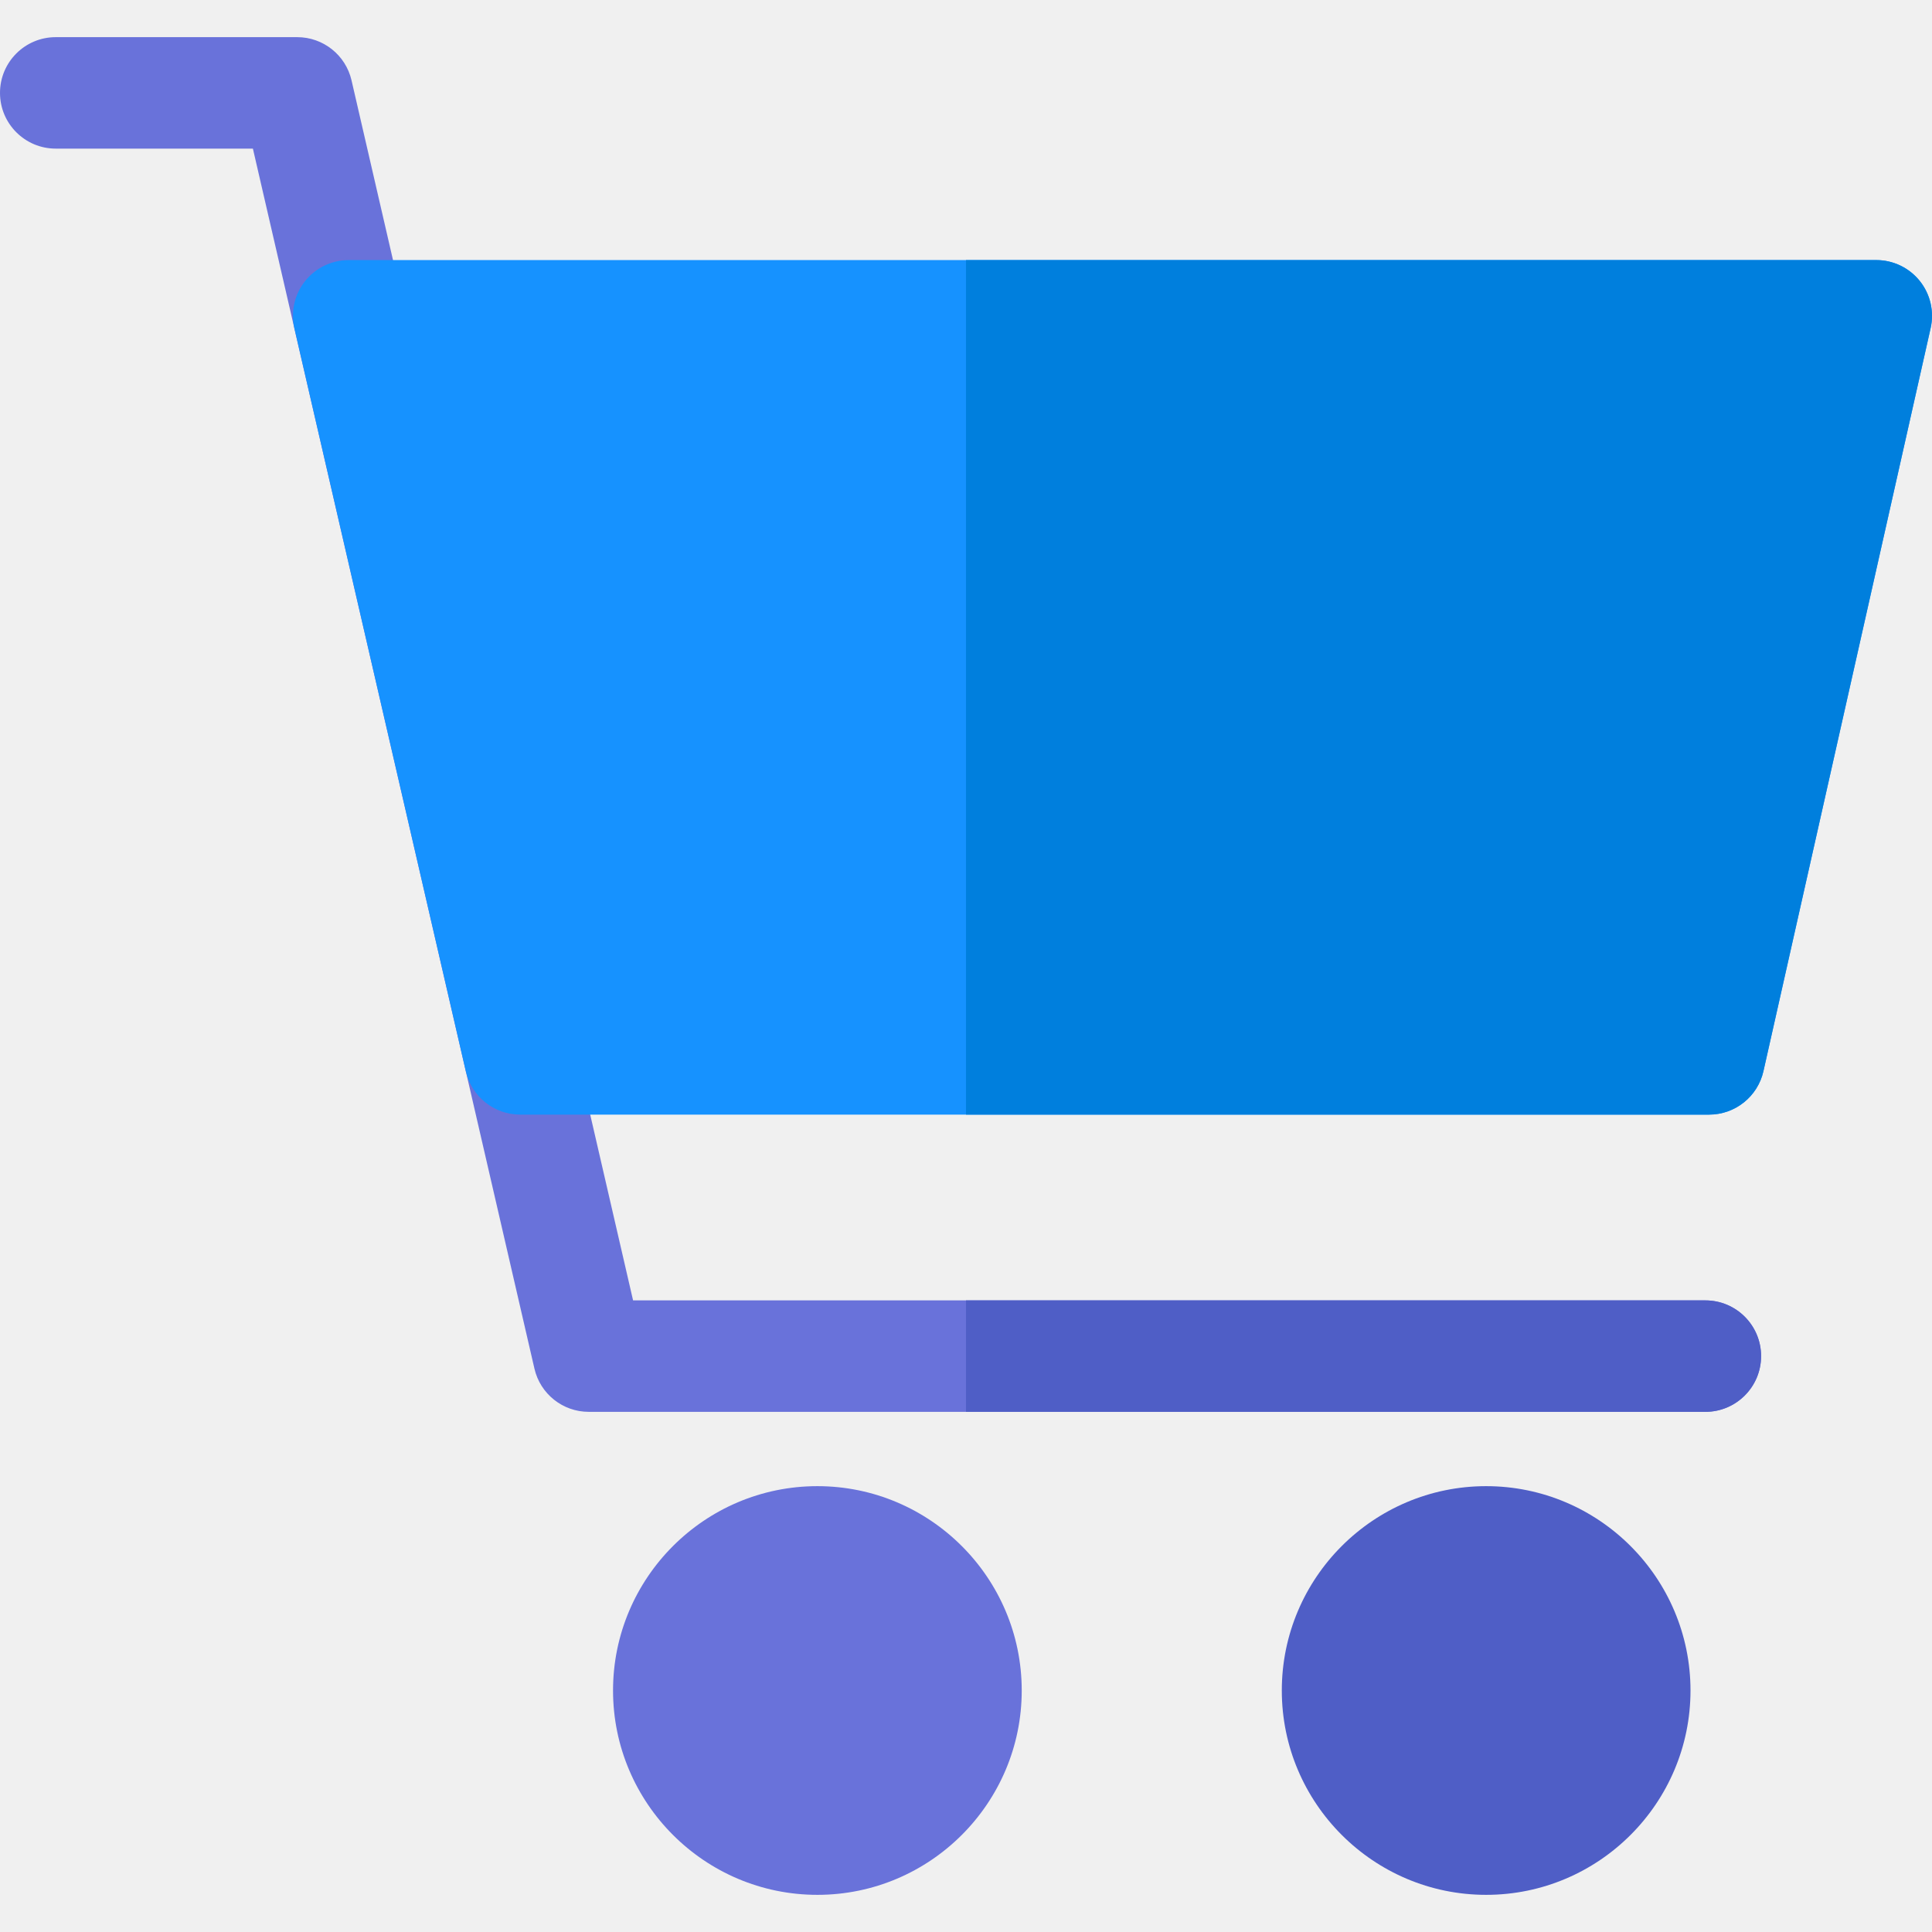
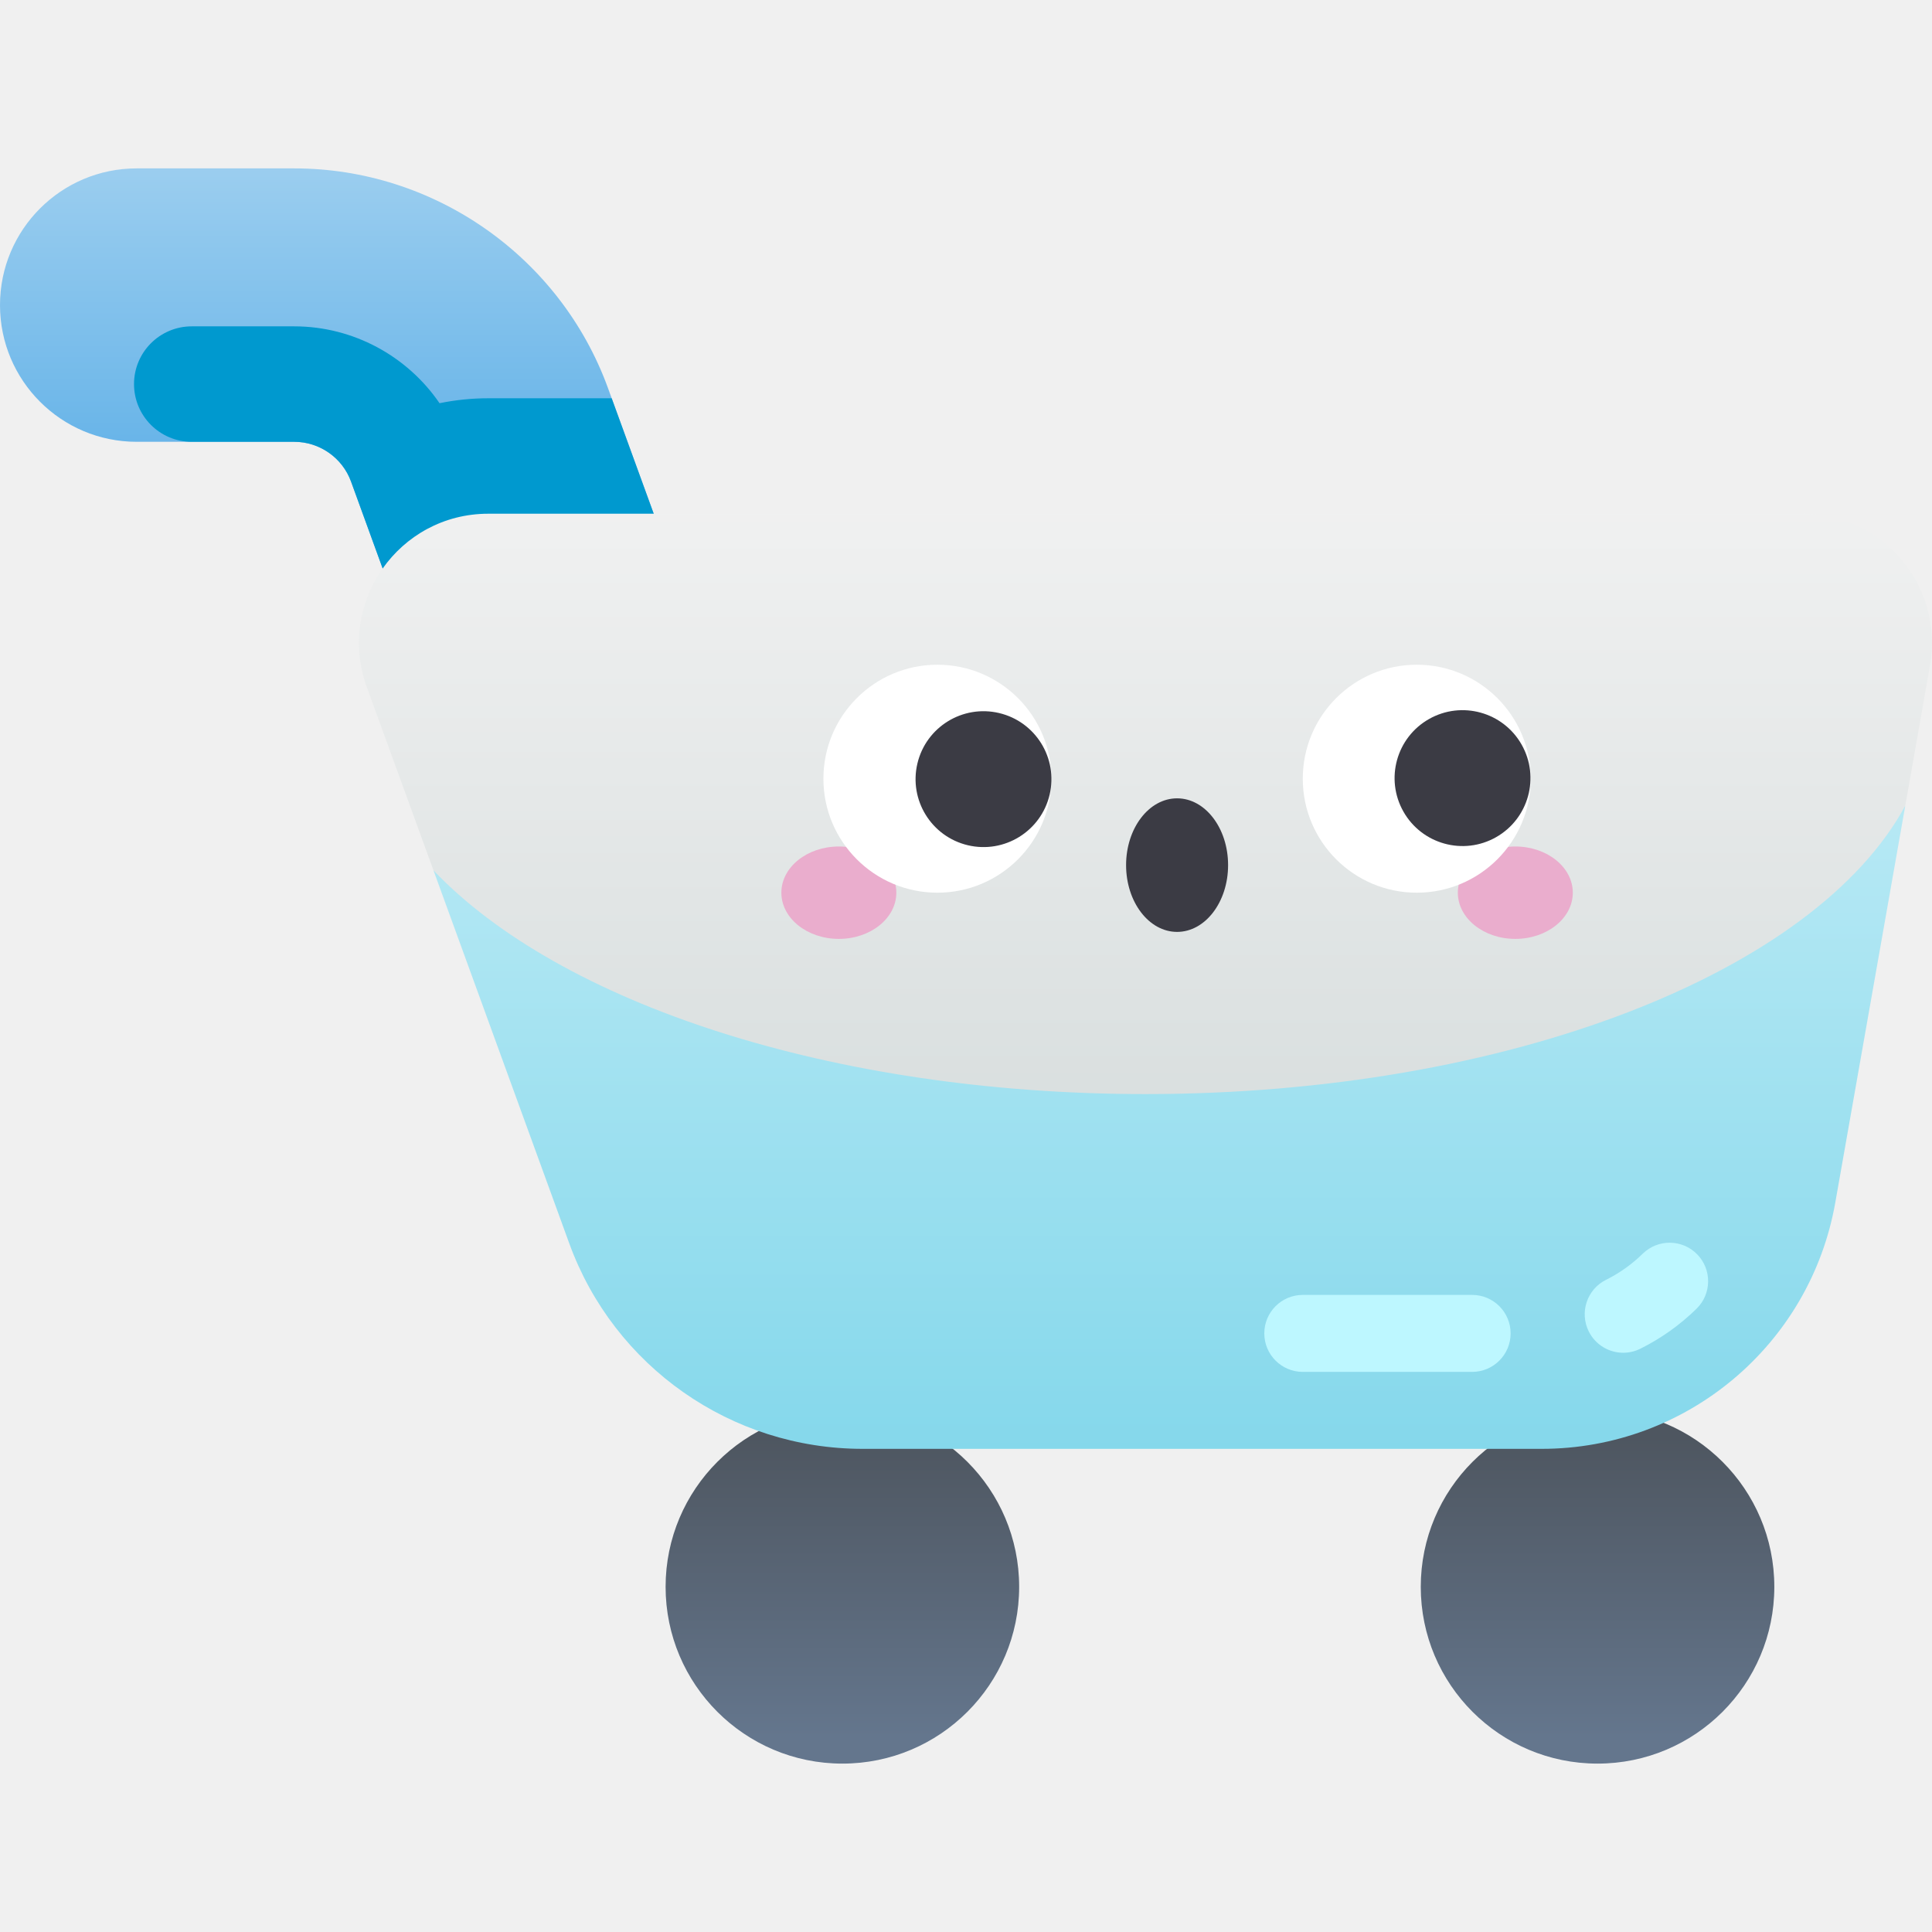
- <svg xmlns="http://www.w3.org/2000/svg" version="1.1" id="Capa_1" x="0px" y="0px" viewBox="0 0 512 512" style="enable-background:new 0 0 512 512;" xml:space="preserve">
-   <path style="fill:#6972DA;" d="M451.938,374.154H156.023c-6.878,0-12.844-4.747-14.391-11.448L67.02,39.385H14.769  C6.613,39.385,0,32.772,0,24.616S6.613,9.846,14.769,9.846h64c6.878,0,12.844,4.747,14.391,11.448l74.612,323.321h284.166  c8.157,0,14.769,6.613,14.769,14.769C466.708,367.541,460.095,374.154,451.938,374.154z" />
-   <path style="fill:#1692FF;" d="M508.764,74.466c-2.803-3.503-7.046-5.542-11.533-5.542H92.402c-4.501,0-8.756,2.052-11.558,5.575  s-3.845,8.13-2.833,12.515l45.444,196.923c1.547,6.701,7.514,11.448,14.391,11.448h315.077c6.908,0,12.893-4.788,14.409-11.527  L511.64,86.935C512.625,82.557,511.567,77.97,508.764,74.466z" />
-   <path style="fill:#6972DA;" d="M216.615,393.846c-29.86,0-54.154,24.293-54.154,54.154c0,29.86,24.293,54.154,54.154,54.154  s54.154-24.293,54.154-54.154C270.769,418.14,246.476,393.846,216.615,393.846z" />
-   <g>
-     <path style="fill:#4F5EC6;" d="M393.846,393.846c-29.86,0-54.154,24.293-54.154,54.154c0,29.86,24.293,54.154,54.154,54.154   c29.86,0,54.154-24.293,54.154-54.154C448,418.14,423.707,393.846,393.846,393.846z" />
-     <path style="fill:#4F5EC6;" d="M451.938,344.616H256v29.538h195.938c8.157,0,14.769-6.613,14.769-14.769   C466.708,351.228,460.095,344.616,451.938,344.616z" />
+ <svg xmlns="http://www.w3.org/2000/svg" xmlns:xlink="http://www.w3.org/1999/xlink" enable-background="new 0 0 502 502" height="512" viewBox="0 0 502 502" width="512">
+   <linearGradient id="a">
+     <stop offset="0" stop-color="#4e5660" />
+     <stop offset="1" stop-color="#64768d" />
+   </linearGradient>
+   <linearGradient id="b" gradientTransform="matrix(-1 0 0 1 902 0)" gradientUnits="userSpaceOnUse" x1="486.904" x2="486.904" xlink:href="#a" y1="373.311" y2="451.47" />
+   <linearGradient id="c" gradientTransform="matrix(-1 0 0 1 902 0)" gradientUnits="userSpaceOnUse" x1="683.121" x2="683.121" xlink:href="#a" y1="373.311" y2="451.47" />
+   <linearGradient id="d" gradientTransform="matrix(-1 0 0 1 902 0)" gradientUnits="userSpaceOnUse" x1="795.299" x2="795.299" y1="146.107" y2="30.968">
+     <stop offset="0" stop-color="#53aae6" />
+     <stop offset="1" stop-color="#a4d2f0" />
+   </linearGradient>
+   <linearGradient id="e" gradientUnits="userSpaceOnUse" x1="297.63" x2="297.63" y1="322.984" y2="111.726">
+     <stop offset="0" stop-color="#d4dbdb" />
+     <stop offset="1" stop-color="#f3f3f3" />
+   </linearGradient>
+   <linearGradient id="f" gradientTransform="matrix(-1 0 0 1 902 0)" gradientUnits="userSpaceOnUse" x1="598.152" x2="598.152" y1="433.756" y2="198.577">
+     <stop offset="0" stop-color="#74d2e8" />
+     <stop offset="1" stop-color="#baeaf5" />
+   </linearGradient>
+   <circle cx="415.096" cy="412.313" fill="url(#b)" r="45.933" />
+   <circle cx="218.879" cy="412.313" fill="url(#c)" r="45.933" />
+   <path d="m177.873 294.889c4.035 0 8.135-.692 12.146-2.152 18.435-6.709 27.941-27.094 21.23-45.529l-53.28-146.387c-12.423-34.134-45.176-57.068-81.502-57.068h-40.945c-19.618.001-35.522 15.904-35.522 35.522 0 19.617 15.904 35.522 35.522 35.522h40.945c6.571 0 12.496 4.149 14.743 10.322l53.281 146.388c5.249 14.424 18.873 23.382 33.382 23.382z" fill="url(#d)" />
+   <path d="m211.249 247.208-52.312-143.727h-32.053c-4.299 0-8.542.442-12.676 1.285-8.385-12.26-22.46-19.969-37.741-19.969h-26.644c-8.284 0-15 6.716-15 15s6.716 15 15 15h26.643c6.571 0 12.496 4.149 14.743 10.322l53.281 146.388c5.25 14.424 18.874 23.382 33.382 23.382 4.035 0 8.135-.692 12.146-2.152 18.436-6.709 27.941-27.094 21.231-45.529z" fill="#0099cf" />
+   <path d="m112.638 226.158c35.54 66.741 103.215 77.251 184.992 77.251 94.554 0 174.055-28.854 197.427-94.072l6.423-36.427c3.627-20.57-12.197-39.428-33.084-39.428h-341.512c-23.317 0-39.543 23.173-31.568 45.084z" fill="url(#e)" />
+   <path d="m297.63 284.277c94.554 0 174.097-31.784 197.427-74.941l-18.183 103.122c-6.527 37.017-38.689 64.003-76.276 64.003h-176.457c-34.1 0-64.56-21.328-76.223-53.372l-35.281-96.932c32.67 34.345 103.216 58.12 184.993 58.12z" fill="url(#f)" />
+   <ellipse cx="217.962" cy="231.953" fill="#eaadcd" rx="14.936" ry="12.003" />
+   <ellipse cx="393.733" cy="231.953" fill="#eaadcd" rx="14.936" ry="12.003" />
+   <circle cx="243.569" cy="202.335" fill="#fff" r="29.618" />
+   <ellipse cx="255.534" cy="202.335" fill="#3b3b44" rx="17.652" ry="17.652" transform="matrix(.23 -.973 .973 .23 -.098 404.547)" />
+   <circle cx="368.126" cy="202.335" fill="#fff" r="29.618" />
+   <g fill="#3b3b44">
+     <ellipse cx="380.03" cy="202.335" rx="17.652" ry="17.652" transform="matrix(.87 -.493 .493 .87 -50.362 213.504)" />
+     <ellipse cx="305.848" cy="224.787" rx="13.252" ry="17.352" />
  </g>
-   <path style="fill:#007FDD;" d="M497.231,68.923H256v226.462h196.923c6.908,0,12.893-4.788,14.409-11.527L511.64,86.935  c0.986-4.378-0.073-8.965-2.876-12.469C505.96,70.962,501.718,68.923,497.231,68.923z" />
-   <g>
- </g>
-   <g>
- </g>
-   <g>
- </g>
-   <g>
- </g>
-   <g>
- </g>
-   <g>
- </g>
-   <g>
- </g>
-   <g>
- </g>
-   <g>
- </g>
-   <g>
- </g>
-   <g>
- </g>
-   <g>
- </g>
-   <g>
- </g>
-   <g>
- </g>
-   <g>
- </g>
+   <g fill="#bdf7ff">
+     <path d="m382.512 356.462h-44.004c-5.523 0-10-4.478-10-10s4.477-10 10-10h44.004c5.523 0 10 4.478 10 10s-4.477 10-10 10z" />
+     <path d="m421.771 351.492c-3.675 0-7.211-2.032-8.96-5.545-2.461-4.944-.449-10.947 4.495-13.409 3.516-1.75 6.72-4.031 9.525-6.78 3.944-3.864 10.275-3.802 14.141.144 3.866 3.944 3.802 10.275-.143 14.142-4.302 4.216-9.217 7.715-14.609 10.399-1.432.711-2.952 1.049-4.449 1.049z" />
+   </g>
</svg>
